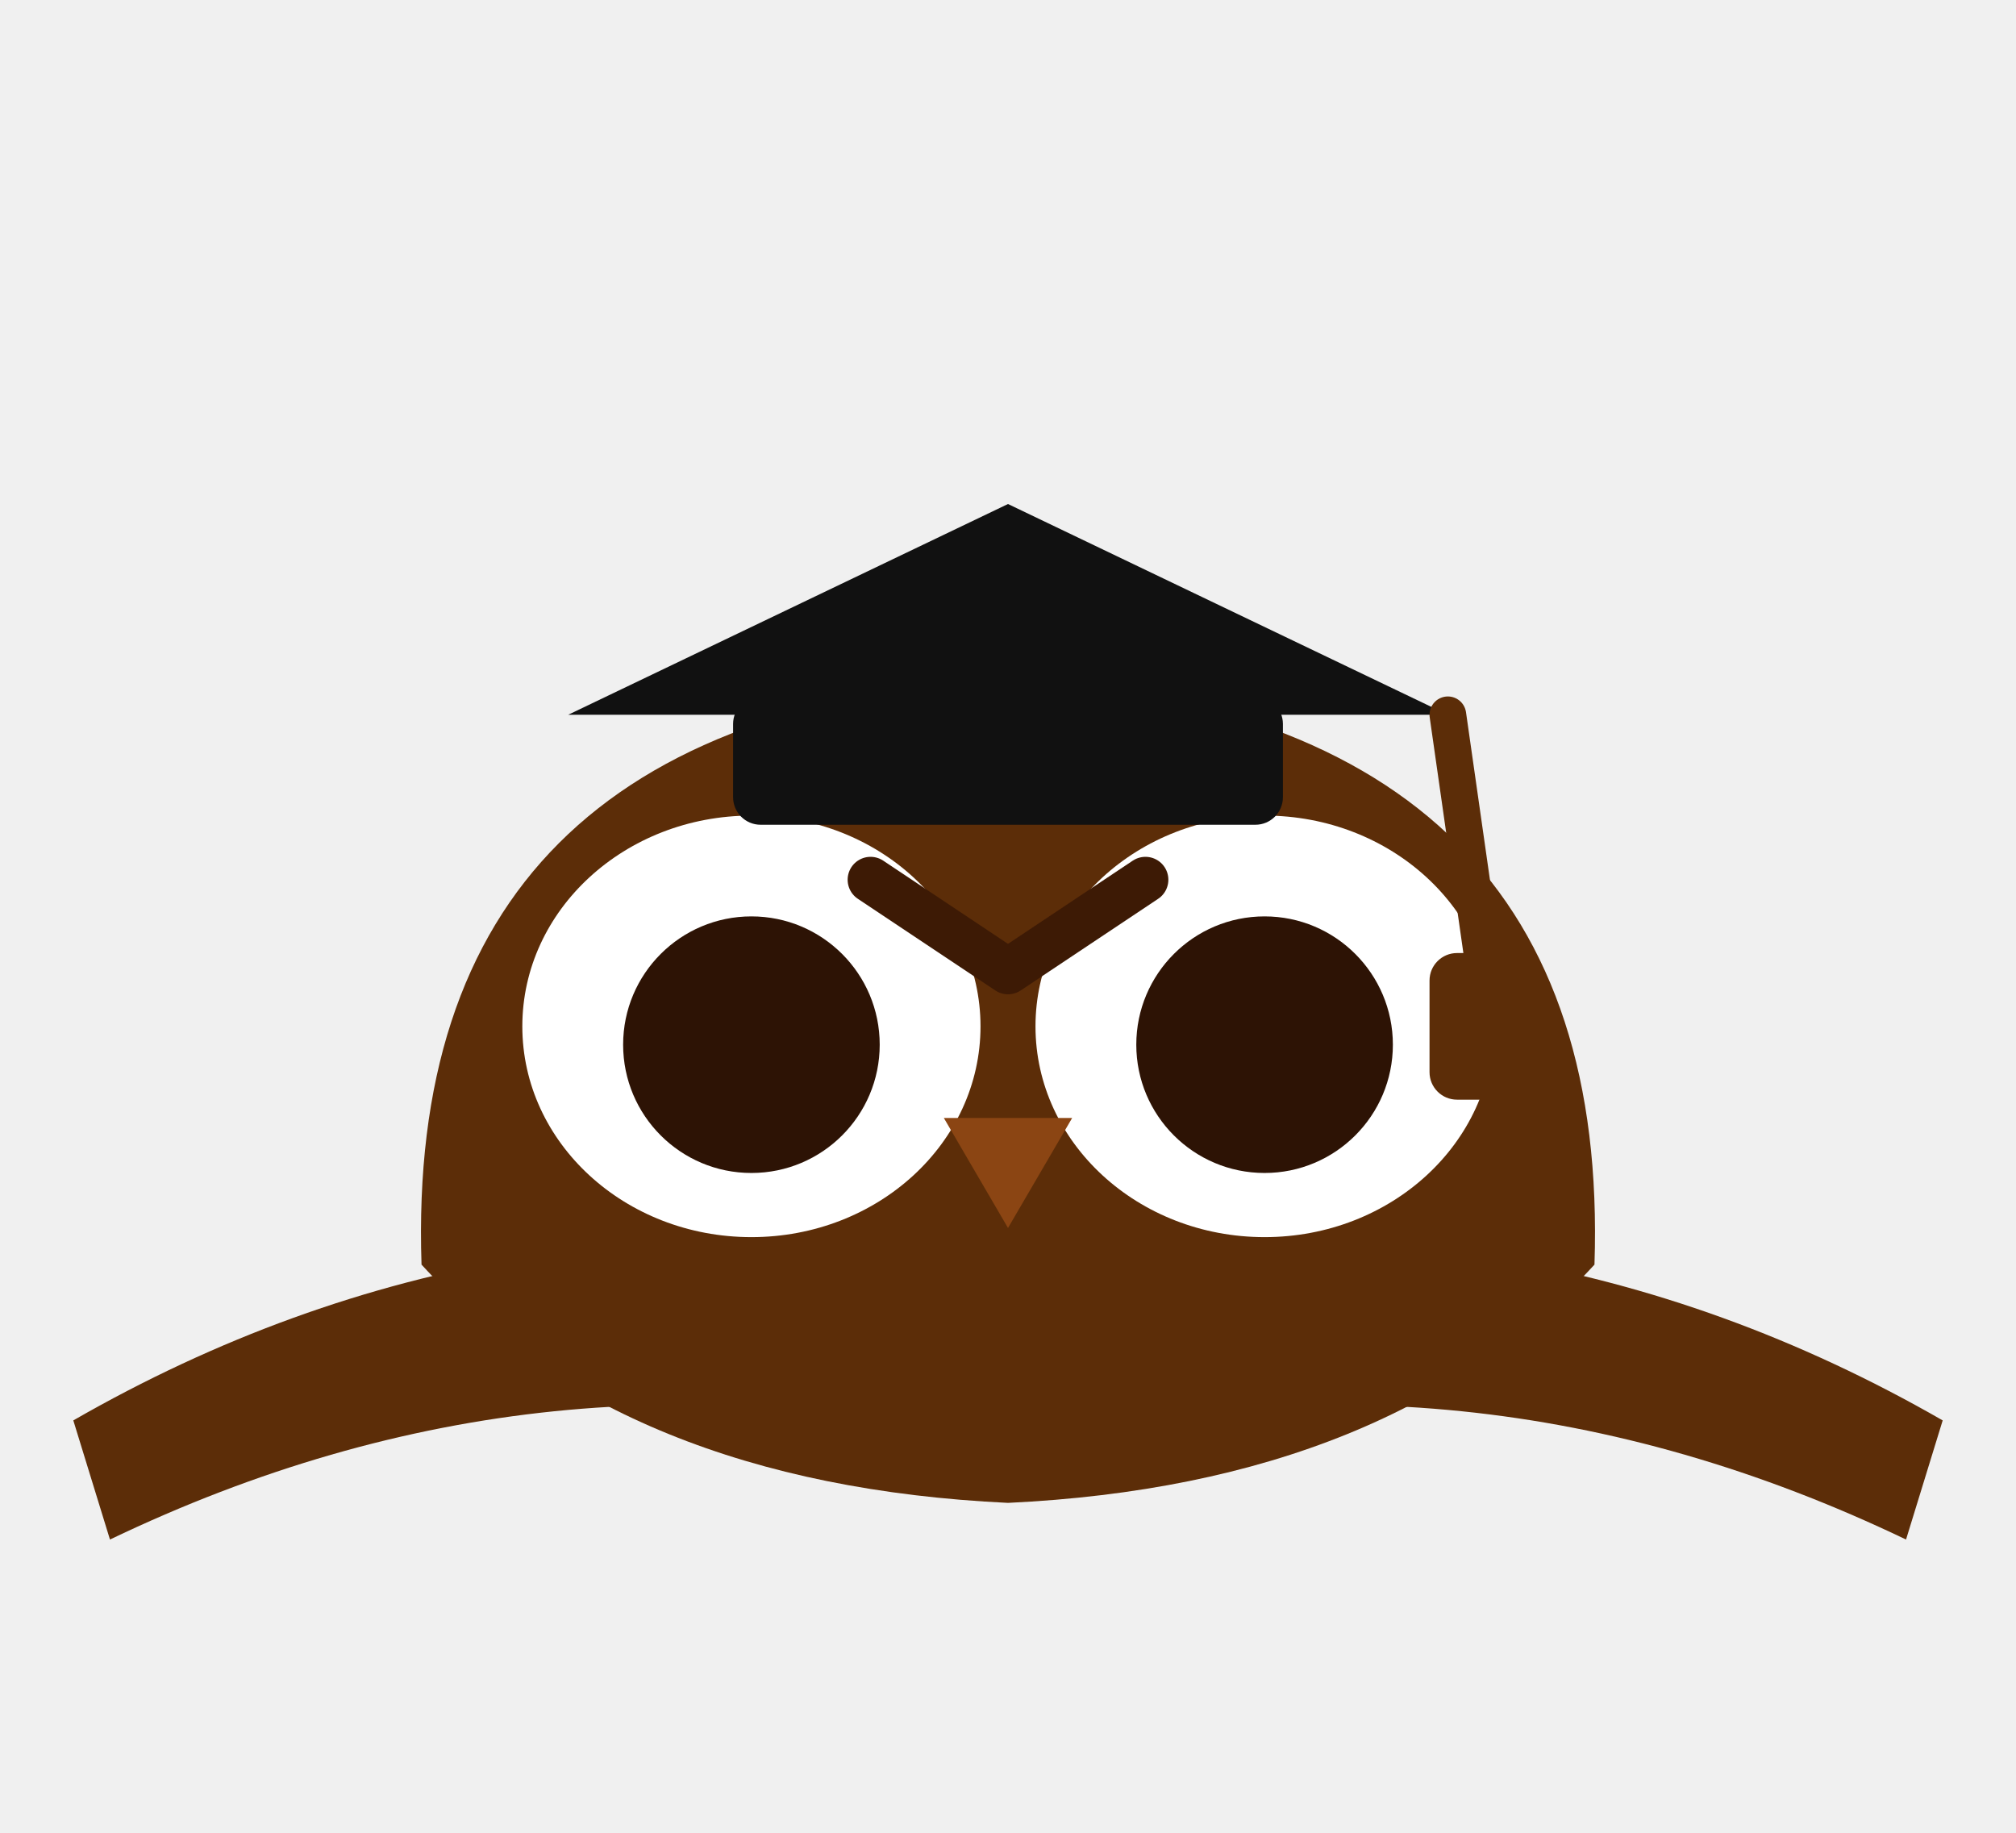
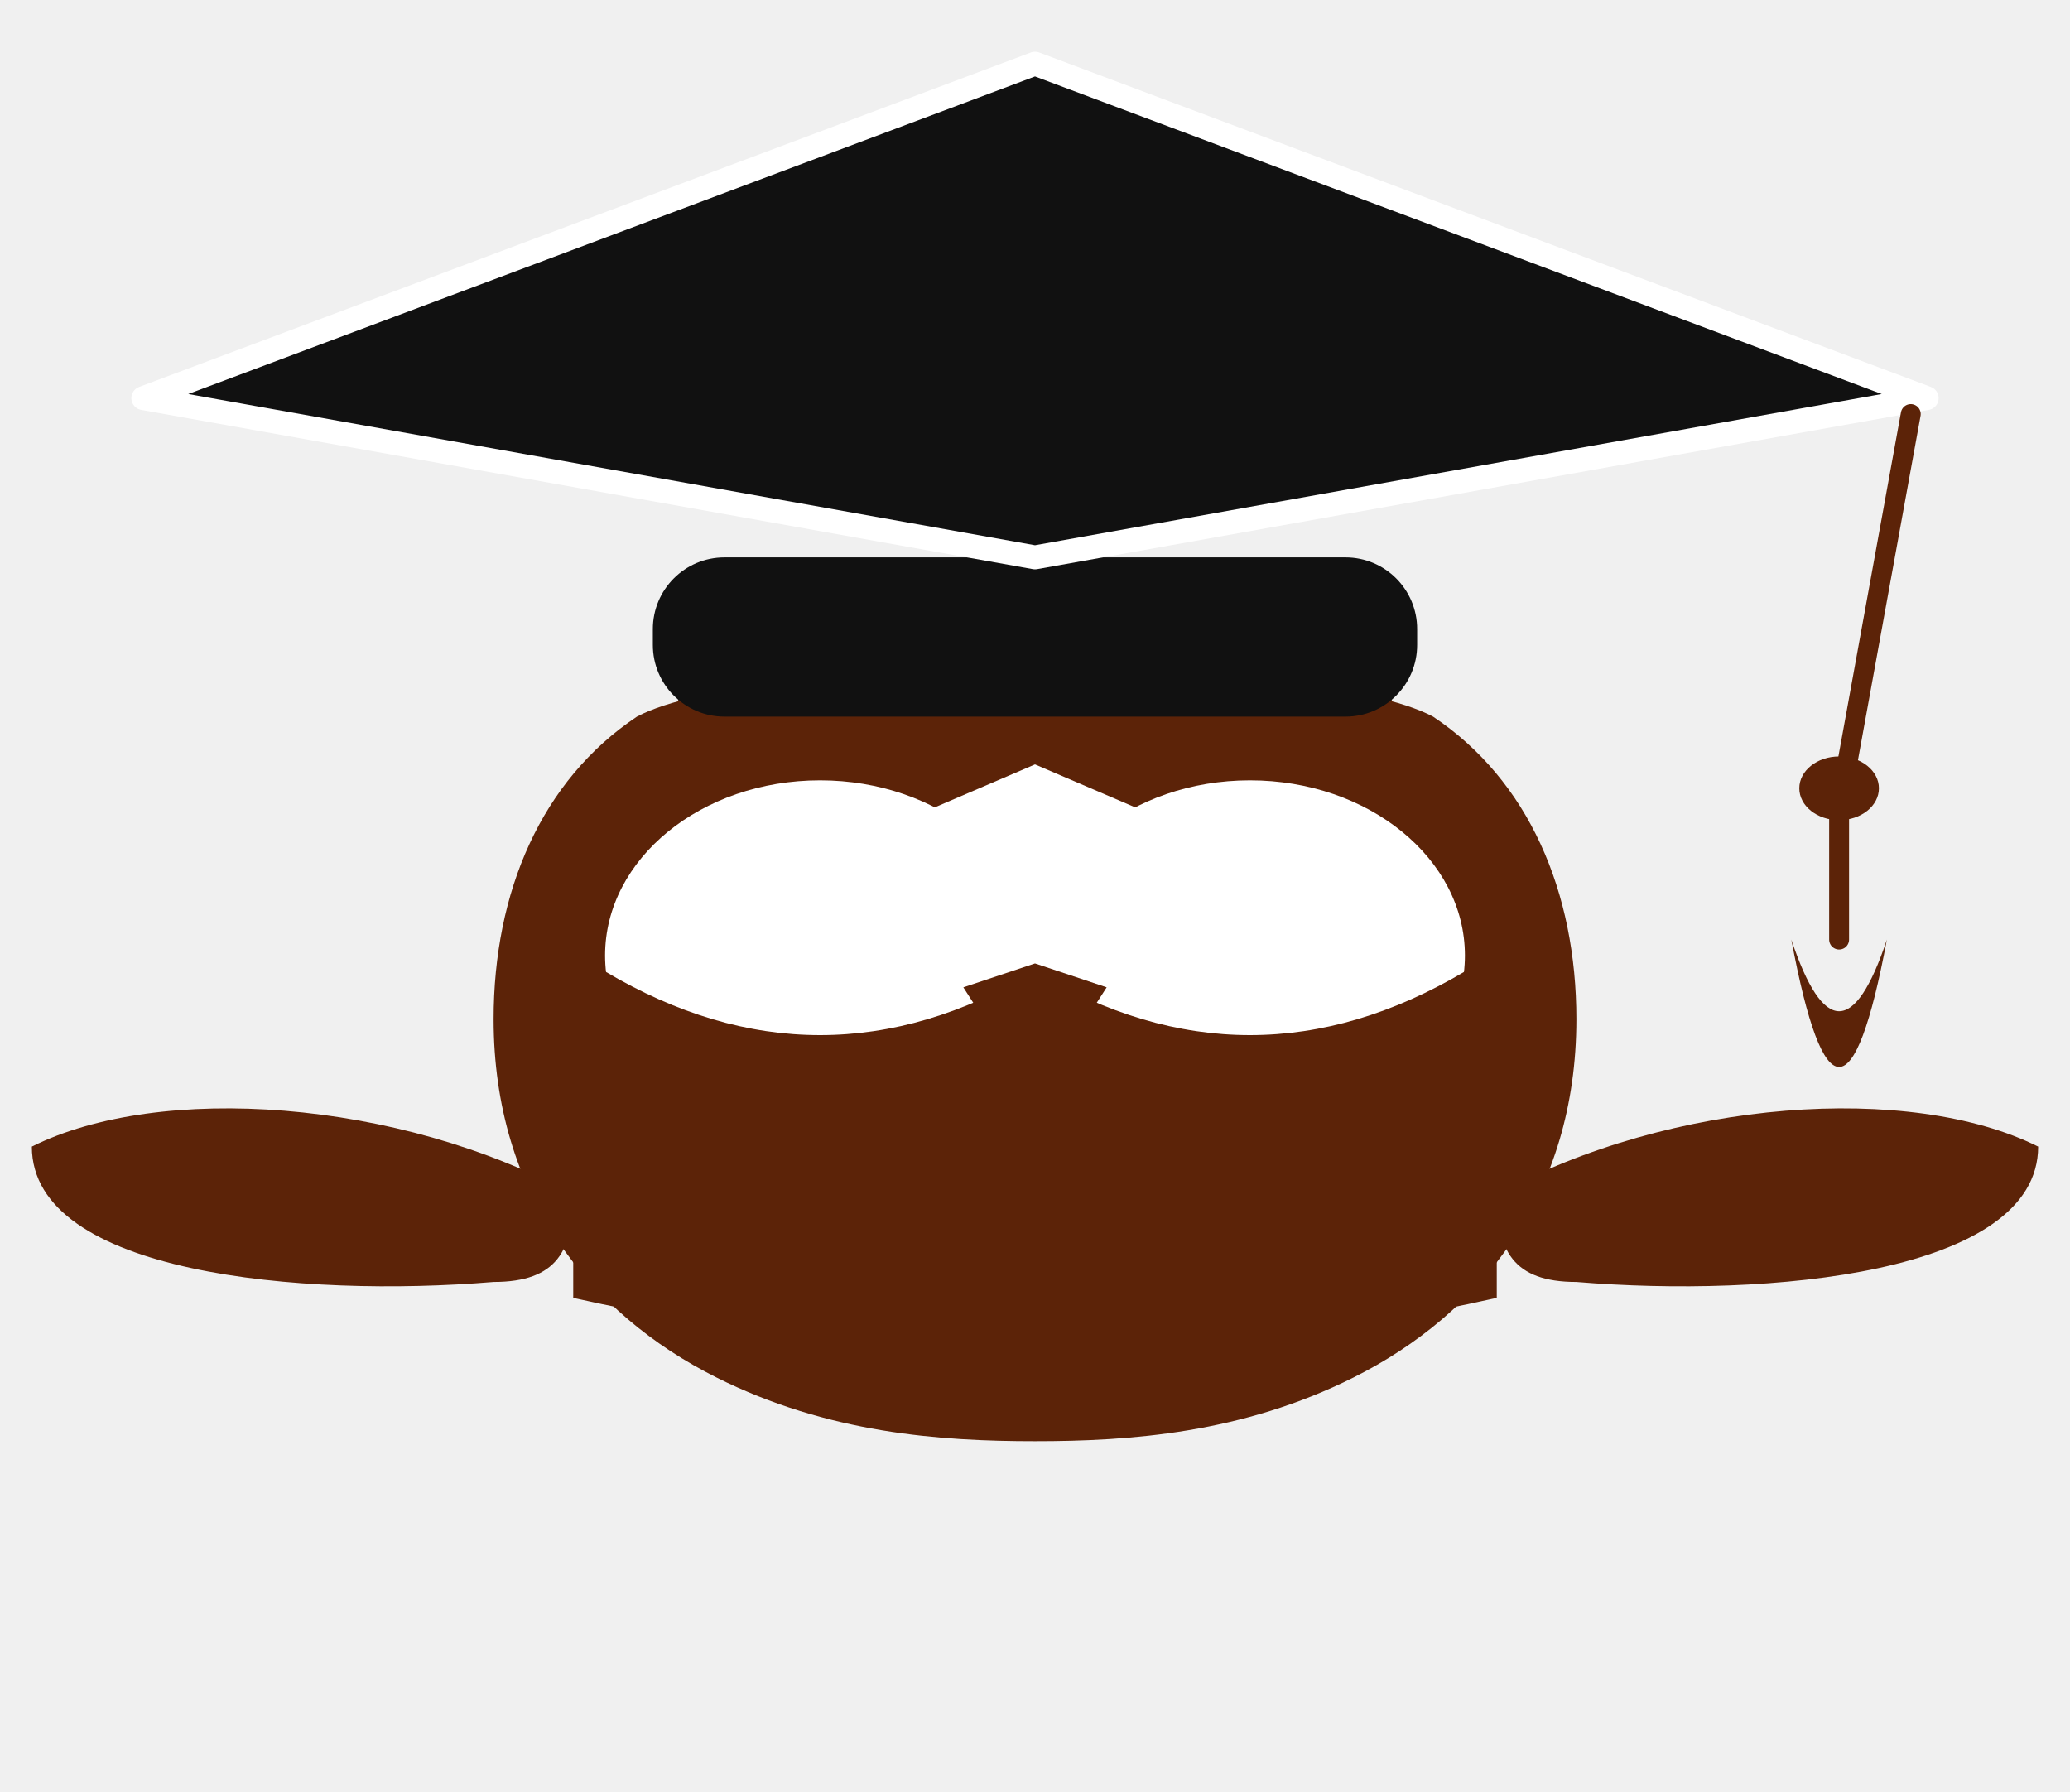
- <svg xmlns="http://www.w3.org/2000/svg" viewBox="0 0 220 200" fill="none">
-   <path d="M8 155 Q55 128 110 138 Q165 128 212 155 L208 168 Q160 145 110 158 Q60 145 12 168 Z" fill="#5C2D08" />
-   <path d="M46 138 Q44 78 110 74 Q176 78 174 138 Q152 162 110 164 Q68 162 46 138Z" fill="#5C2D08" />
-   <ellipse cx="82" cy="112" rx="25" ry="23" fill="white" />
-   <ellipse cx="138" cy="112" rx="25" ry="23" fill="white" />
-   <circle cx="82" cy="114" r="14" fill="#2D1305" />
-   <circle cx="138" cy="114" r="14" fill="#2D1305" />
-   <path d="M95 96 L110 106 L125 96" stroke="#3D1A05" stroke-width="5" fill="none" stroke-linecap="round" stroke-linejoin="round" />
-   <path d="M103 122 L110 134 L117 122 Z" fill="#8B4513" />
-   <polygon points="62,78 110,55 158,78" fill="#111111" />
-   <rect x="80" y="76" width="60" height="14" rx="3" fill="#111111" />
-   <line x1="158" y1="78" x2="162" y2="106" stroke="#5C2D08" stroke-width="4" stroke-linecap="round" />
-   <rect x="156" y="104" width="12" height="16" rx="3" fill="#5C2D08" />
+ <svg xmlns="http://www.w3.org/2000/svg" viewBox="0 0 260 225" role="img" aria-label="AbiLearn">
+   <path d="M72 150 C50 138 20 136 4 144 C4 160 38 163 62 161 C70 161 72 157 72 150Z" fill="#5C2308" />
+   <path d="M188 150 C210 138 240 136 256 144 C256 160 222 163 198 161 C190 161 188 157 188 150Z" fill="#5C2308" />
+   <path d="M72 157 Q130 170 188 157 L188 163 Q130 176 72 163Z" fill="#5C2308" />
+   <path d="M80 90 C68 98 62 112 62 128 C62 150 74 165 90 173 C104 180 118 181 130 181 C142 181 156 180 170 173 C186 165 198 150 198 128 C198 112 192 98 180 90 C165 82 95 82 80 90Z" fill="#5C2308" />
+   <path d="M84 82 Q130 74 176 82 L174 92 Q130 84 86 92Z" fill="#5C2308" />
+   <rect x="82" y="70" width="96" height="20" rx="9" fill="#111111" />
+   <polygon points="130,8 242,50 130,70 18,50" fill="#111111" />
+   <polygon points="130,8 242,50 130,70 18,50" fill="none" stroke="white" stroke-width="3" stroke-linejoin="round" />
+   <line x1="240" y1="52" x2="232" y2="96" stroke="#5C2308" stroke-width="2.5" stroke-linecap="round" />
+   <ellipse cx="231" cy="99" rx="5" ry="4" fill="#5C2308" />
+   <line x1="231" y1="102" x2="231" y2="118" stroke="#5C2308" stroke-width="2.5" stroke-linecap="round" />
+   <path d="M225 118 Q231 136 237 118 Q231 150 225 118Z" fill="#5C2308" />
+   <ellipse cx="103" cy="120" rx="27" ry="22" fill="white" />
+   <path d="M76 122 Q103 138 130 122 L130 148 L76 148Z" fill="#5C2308" />
+   <ellipse cx="157" cy="120" rx="27" ry="22" fill="white" />
+   <path d="M130 122 Q157 138 184 122 L184 148 L130 148Z" fill="#5C2308" />
+   <path d="M116 102 L130 122 L144 102 L130 96Z" fill="white" />
+   <path d="M121 124 L130 138 L139 124 L130 121Z" fill="#5C2308" />
</svg>
